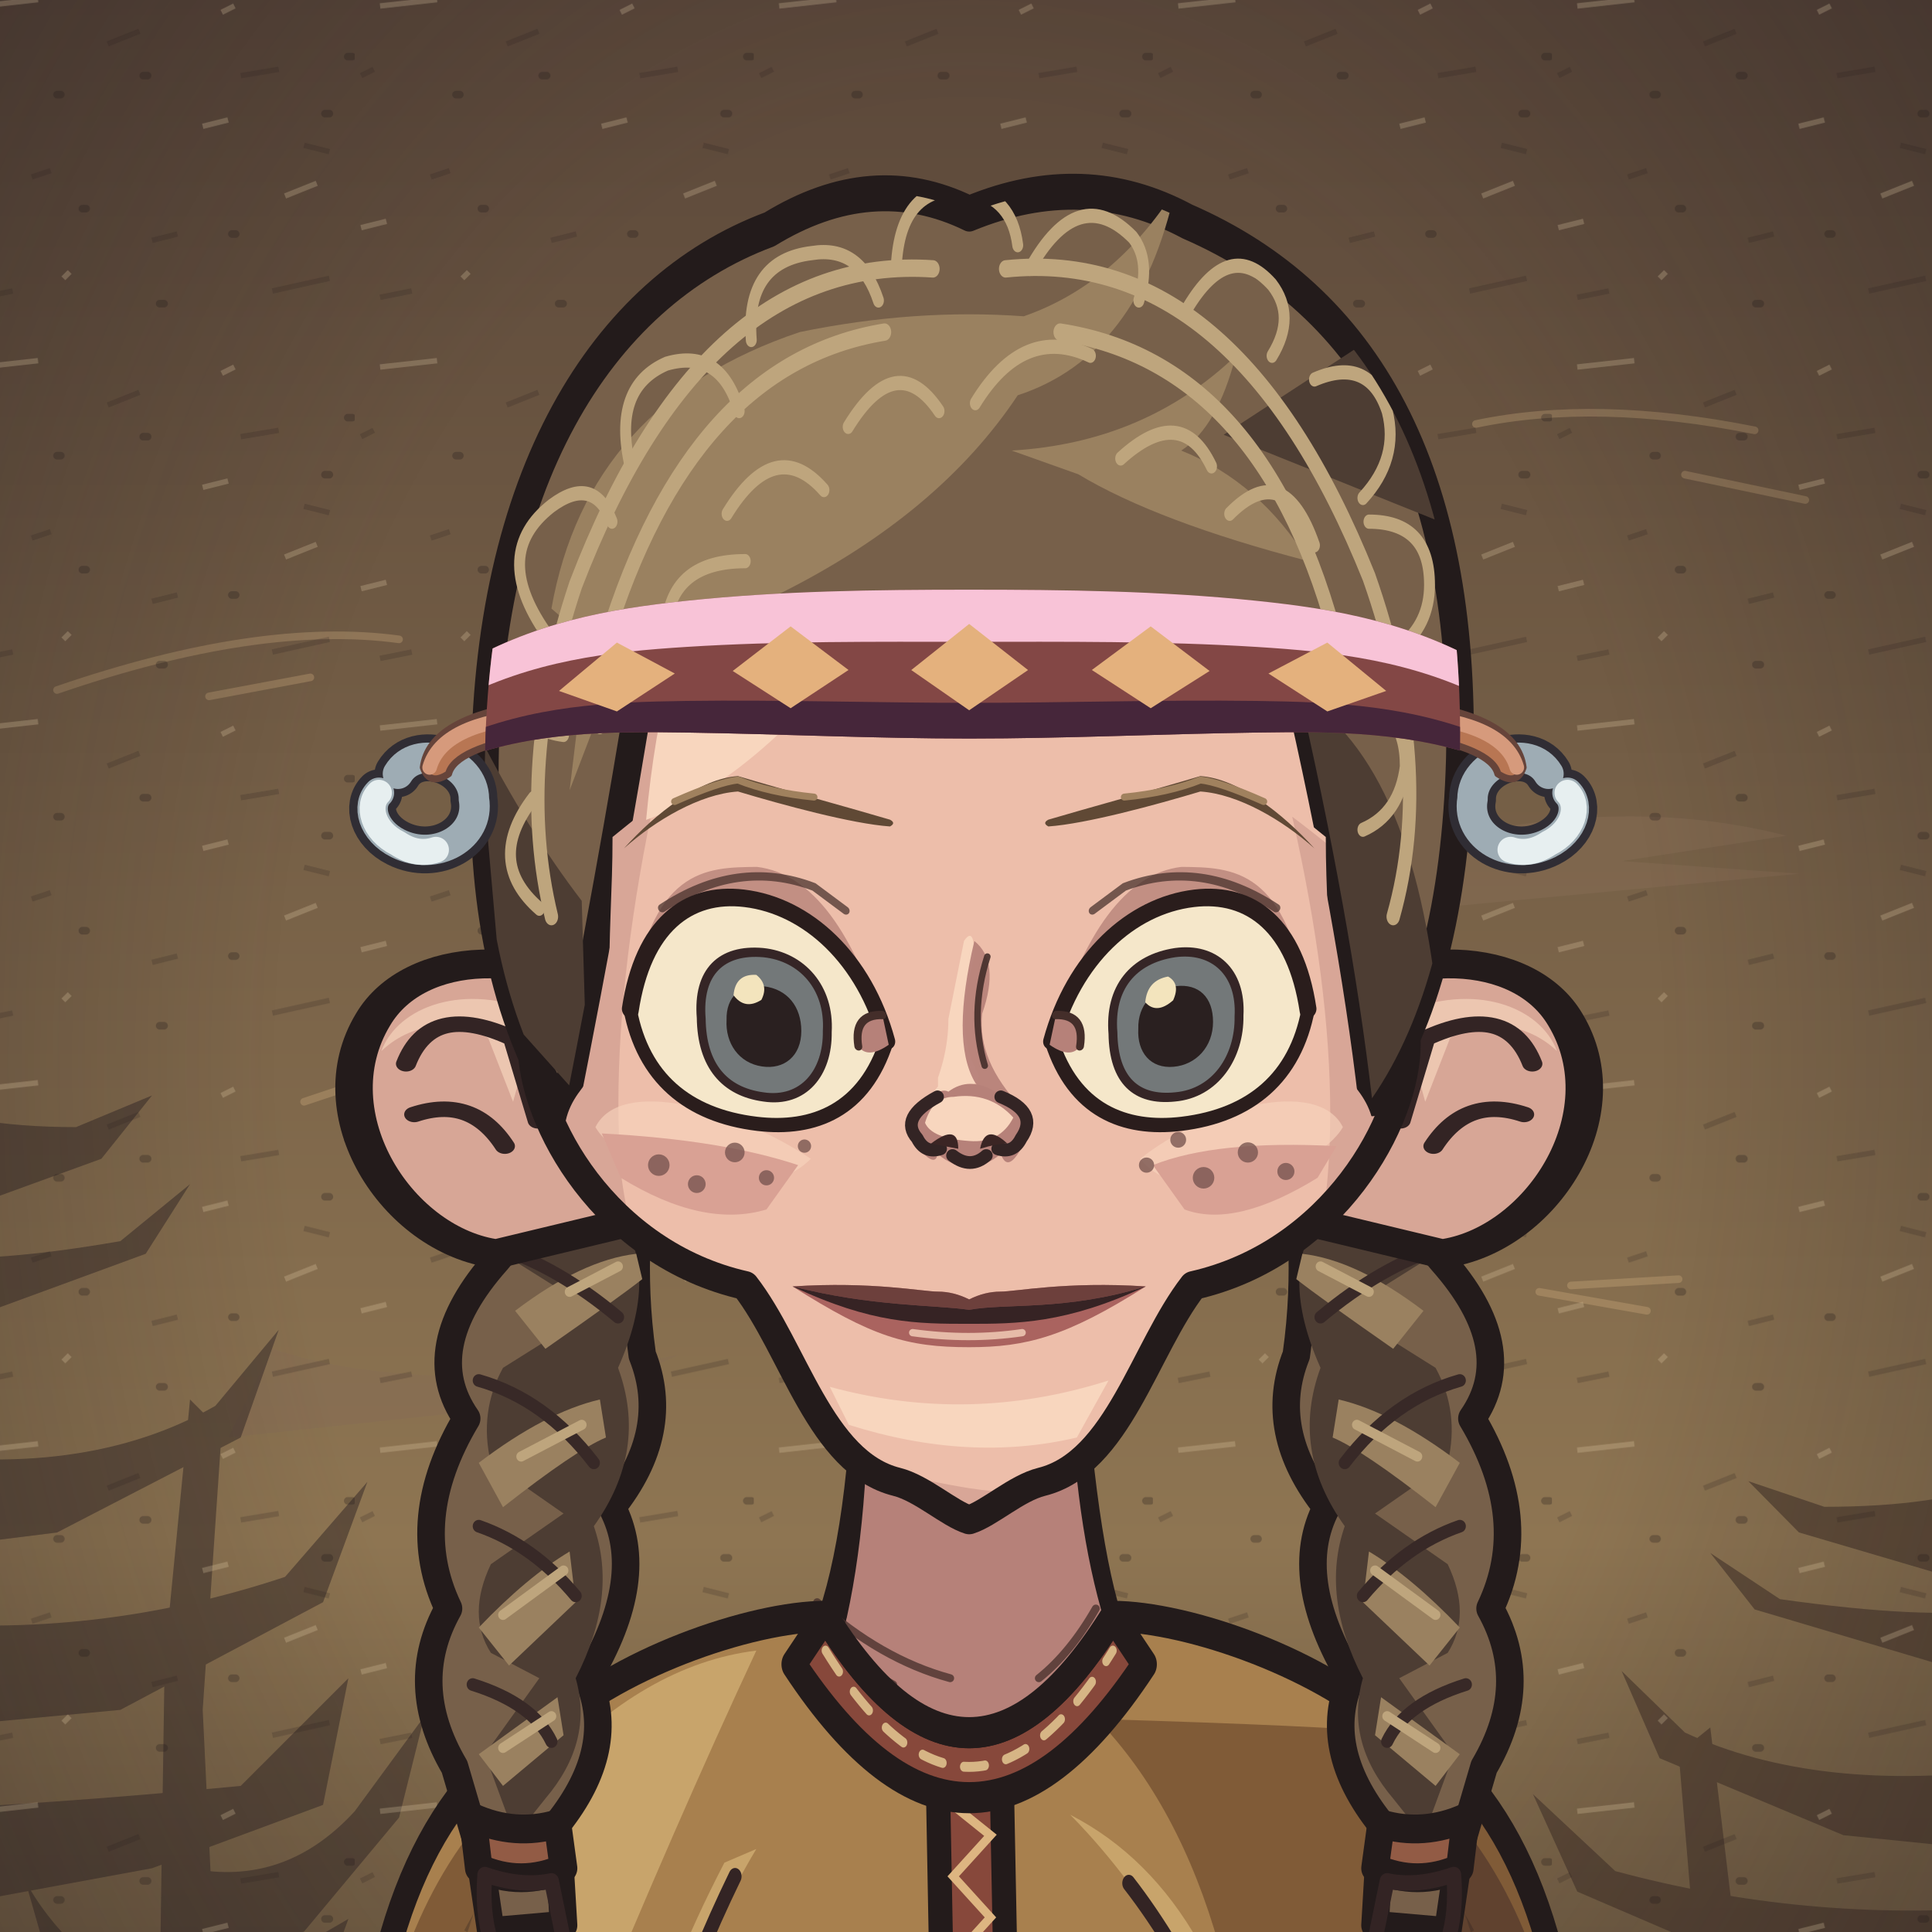
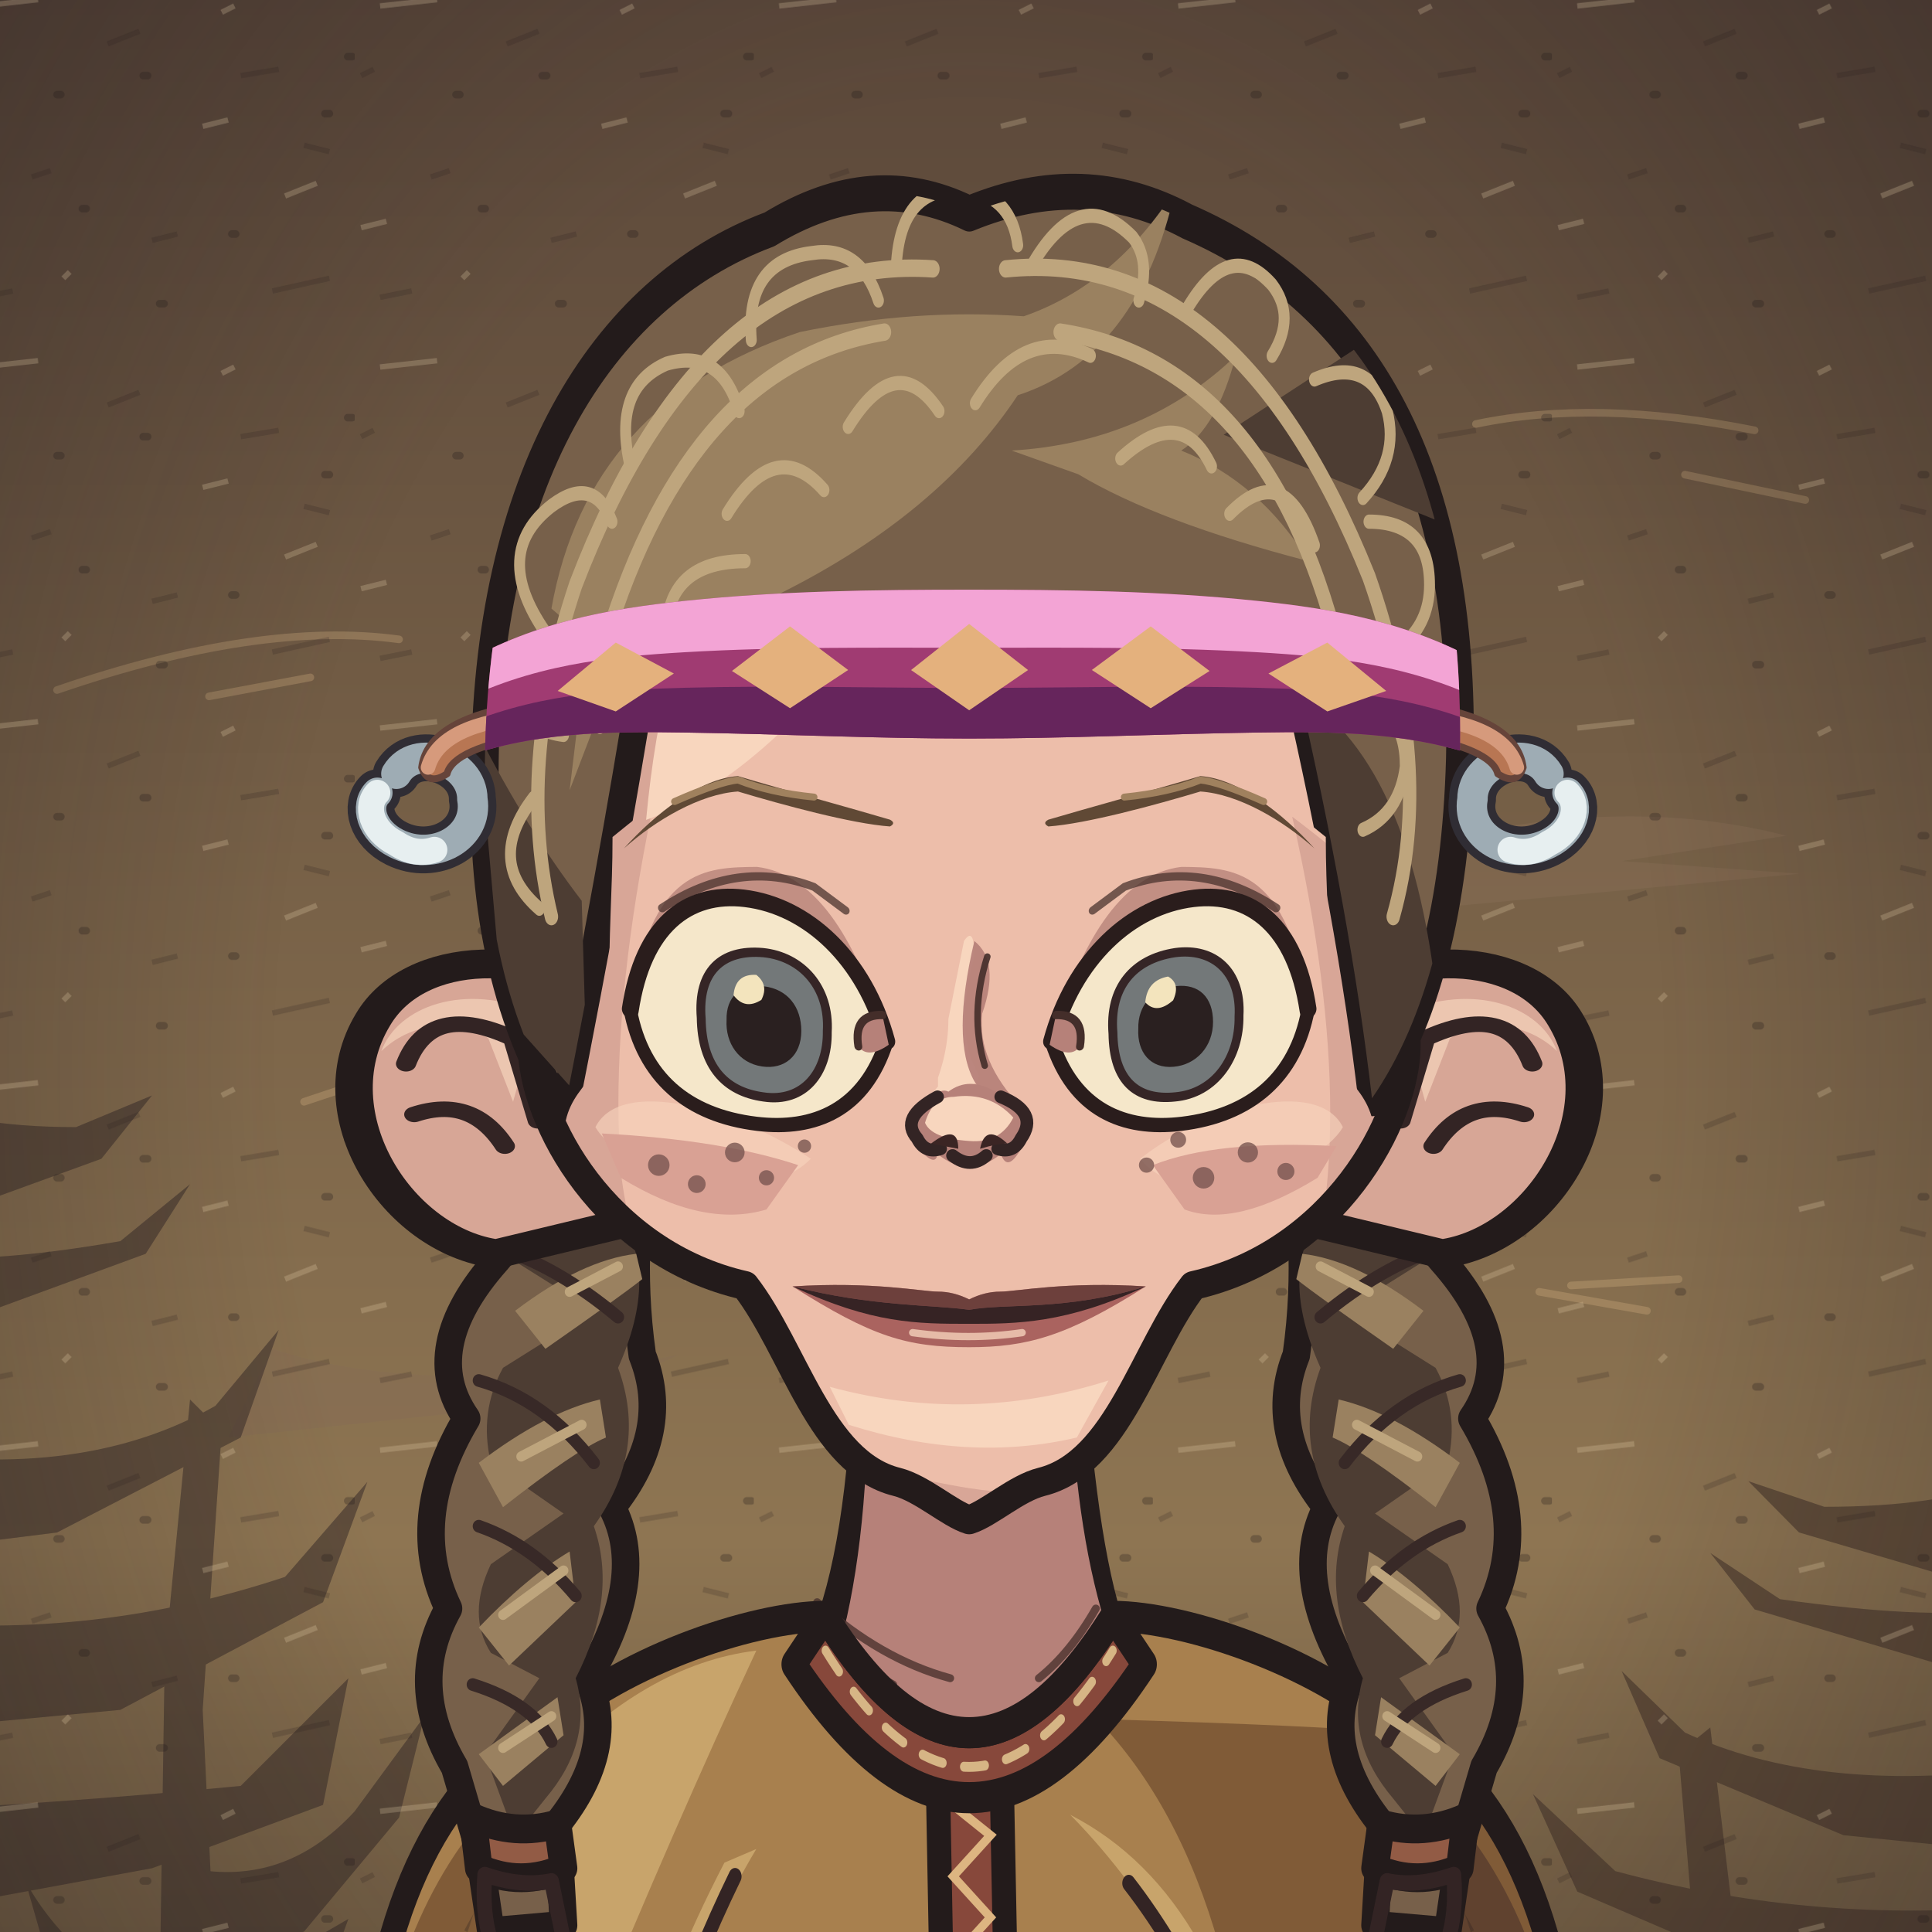
<svg xmlns="http://www.w3.org/2000/svg" xmlns:xlink="http://www.w3.org/1999/xlink" aria-labelledby="title" width="32" height="32" viewBox="7 8 305 305" role="img">
  <defs>
    <style>
      .edge {stroke:#231b1b;stroke-width:4.55;stroke-linecap:round;stroke-linejoin:round}
      .seam {fill:none;stroke:#332424;stroke-width:2.45;stroke-linecap:round;stroke-linejoin:round}
      .etch {fill:none;stroke:#442e2a;stroke-width:1.25;stroke-linecap:round}
      .hair-line {fill:none;stroke:#967661;stroke-width:1.45;stroke-linecap:round}
      .white {fill:#f5e7ca;stroke:#2a1d1c;stroke-width:2.65;stroke-linejoin:round}
      .label {fill:#efdfc1;font:600 20px Georgia,serif}
      .muted {fill:#b8aa96;font:13px 'Segoe UI',sans-serif}
      .section {fill:#dcbb8e;font:600 14px 'Segoe UI',sans-serif}
    </style>
    <linearGradient id="umber" x2="0" y2="1" gradientUnits="objectBoundingBox">
      <stop stop-color="#594639" />
      <stop offset=".56" stop-color="#8e7552" />
      <stop offset="1" stop-color="#3c3029" />
    </linearGradient>
    <linearGradient id="ash" x2="0" y2="1" gradientUnits="objectBoundingBox">
      <stop stop-color="#3b423d" />
      <stop offset=".56" stop-color="#7a7d67" />
      <stop offset="1" stop-color="#242b28" />
    </linearGradient>
    <linearGradient id="rose" x2="0" y2="1" gradientUnits="objectBoundingBox">
      <stop stop-color="#51404a" />
      <stop offset=".56" stop-color="#8a6972" />
      <stop offset="1" stop-color="#372c33" />
    </linearGradient>
    <pattern id="paper-grain" width="63" height="57" patternUnits="userSpaceOnUse">
      <path d="M1 16l2-1m21-4 5-2m16 7 6-1M12 32l3-1m16 11 4-1m20-14 4 1M4 51l5-1m41 0 9-2" fill="none" stroke="#231a1b" stroke-width=".85" opacity=".19" />
      <path d="M4 5l9-1m29 2 2-1M1 40l4-1m12 9 1-1m21-23 4-1m9 12 5-2" fill="none" stroke="#f0dbb5" stroke-width=".85" opacity=".23" />
      <path d="M16 19h.6m13-3h.7m28 6h.7m-39 15h.6m23 4h.6m-12 11h.7m29-39h.7" fill="none" stroke="#21191a" stroke-width="1.2" opacity=".28" stroke-linecap="round" />
    </pattern>
    <pattern id="ink-lines" width="7" height="9" patternUnits="userSpaceOnUse" patternTransform="rotate(28)">
      <path d="M1 -2V10m2.8-8 .6 6m1.9-1v5" stroke="#271d1d" stroke-width=".95" fill="none" opacity=".65" />
    </pattern>
    <radialGradient id="vignette" cx=".5" cy=".39" r=".72">
      <stop offset=".47" stop-color="#20191c" stop-opacity="0" />
      <stop offset="1" stop-color="#20191c" stop-opacity=".48" />
    </radialGradient>
    <g id="firs" fill="currentColor">
      <path d="M10 439Q15 379 12 300L9 220 15 146 15 54 19 80 21 147 28 230 25 326 29 439Z" />
      <path d="M17 169Q27 174 45 174L57 169 49 179 27 187 17 185                M18 194Q29 196 52 192L63 183 56 194 26 205 16 207                M15 225Q46 230 67 218L77 206 71 223 42 238 18 241                M17 252Q48 255 78 245L91 230 84 249 52 266 20 269                M14 282Q40 281 71 278L88 261 84 281 57 291 19 298                M19 312Q43 316 69 310L88 299 84 310 58 322 22 325" />
      <path d="M6 312 0 315V284L11 285M0 266 13 270V250L0 249M0 220 15 221 15 206 0 202                M0 180 16 181V167L0 165M0 141 15 150V138L0 133M0 112 17 127V118L0 104" />
      <path d="M64 440Q55 380 58 324L59 258 63 217 68 222 65 266 68 328 76 440Z                M63 291Q78 294 89 282L100 267 96 283 81 301 62 307                M63 323Q80 323 106 304L98 321 68 339                M63 316Q44 306 37 293L41 307 64 329Z" />
    </g>
    <g id="brambles" fill="none" stroke="currentColor" stroke-linecap="round" stroke-linejoin="round">
      <path stroke-width="3.8" d="M9 440Q13 401 21 380T26 333m-8 57Q39 375 43 352m-28 46Q6 377 0 376M41 440Q41 402 63 385m-20 44q26-6 39-30" />
      <path stroke-width="2" d="M23 364l14-13m-12 4-7-15m20 29 17-4m-15-1 1-11m13 49 2-17m2 14 18-5m-34 32q-12-10-17-10" />
    </g>
    <g id="night-scratches" fill="none" stroke="currentColor" stroke-width="1.2" stroke-linecap="round">
      <path d="M16 113q32-11 54-8m-30 9 16-3m184-40q19-4 44 1m-11 7 19 4                M24 335q33-3 68-16m-44 16 26-4m164-9q31 5 60-3m-39 8 38-3                M27 391q22-6 52-5m168 14q28-8 57-8m-40 11 24-4                M55 178l18-6m177 36 17 3m-12-4 17-1" />
    </g>
    <g id="shirt-setting">
      <rect width="320" height="440" fill="url(#umber)" />
      <path d="M50 217q24 8 64 1l-15 7-56 6m176-90q39-13 70-5l-26 4 28 2-64 6" fill="#856c54" opacity=".5" />
      <use xlink:href="#firs" style="color:#342827" opacity=".52" transform="translate(-26 8)" />
      <use xlink:href="#firs" style="color:#413128" opacity=".58" transform="translate(340 101) scale(-1 .81)" />
      <use xlink:href="#night-scratches" style="color:#dfbb87" opacity=".28" />
      <use xlink:href="#brambles" style="color:#291f22" opacity=".71" />
      <rect width="320" height="440" fill="url(#vignette)" />
      <rect width="320" height="440" fill="url(#paper-grain)" />
    </g>
    <g id="armor-setting">
      <rect width="320" height="440" fill="url(#ash)" />
      <path d="M42 173q49-4 68 3l-43 6 25 3-49 4m151 35q47 10 104-6l-26 14-62 8Z" fill="#707764" opacity=".48" />
      <use xlink:href="#firs" style="color:#27312c" opacity=".64" transform="translate(-36 30)" />
      <use xlink:href="#firs" style="color:#303833" opacity=".75" transform="translate(324 45) scale(-.86 1.03)" />
      <use xlink:href="#brambles" style="color:#252a27" opacity=".62" transform="translate(319 10) scale(-1 1)" />
      <use xlink:href="#night-scratches" style="color:#d8d8a9" opacity=".28" transform="translate(-2 21)" />
      <rect width="320" height="440" fill="url(#vignette)" />
      <rect width="320" height="440" fill="url(#paper-grain)" />
    </g>
    <g id="woman-setting">
      <rect width="320" height="440" fill="url(#rose)" />
      <path d="M44 235q40-4 76-1l-20 6-36 2 19 3-44 5m183-50q35 3 60-3l-24 9-31 2" fill="#775d65" opacity=".6" />
      <use xlink:href="#firs" style="color:#3b2b34" opacity=".58" transform="translate(-20 84) scale(.86 .91)" />
      <use xlink:href="#firs" style="color:#3d2e39" opacity=".68" transform="translate(327 54) scale(-.85 .98)" />
      <path d="M300 440q-2-82-6-173l-9-103 7-35 12 42 9 98 7 171Z                M294 195q-10-18-25-24l-15-1 13-4 11 2 18 15                M285 162q-13-22-34-27l-7 4 7-11 17 4 20 17                M303 242q-18-23-36-27l-13 3 15-9 11 2 21 15" fill="#3a2b33" opacity=".64" />
      <use xlink:href="#brambles" style="color:#2d2229" opacity=".8" transform="translate(12 6)" />
      <use xlink:href="#night-scratches" style="color:#e1b8a8" opacity=".28" transform="translate(0 7)" />
      <rect width="320" height="440" fill="url(#vignette)" />
      <rect width="320" height="440" fill="url(#paper-grain)" />
    </g>
    <pattern id="mail-rings" width="14" height="13" patternUnits="userSpaceOnUse" patternTransform="rotate(-7)">
      <path d="M-1 2q3-3 6 0 1 3-2 5Q0 8-1 5M6 2q3-3 6 0 1 3-2 5Q7 8 6 5M3 8q3-3 6 0 1 3-2 5-3 1-4-2M10 8q3-3 6 0" fill="none" stroke="#2d2c28" stroke-width="1.6" stroke-linecap="round" />
      <path d="M-.5 4q1.5-2 3-1m5 1q1.4-2 3-1M4 10q1.5-2 3-1m4 1q1.4-2 3-1" fill="none" stroke="#9a9b87" stroke-width="1.12" opacity=".78" stroke-linecap="round" />
    </pattern>
    <pattern id="armor-plates" width="47" height="24" patternUnits="userSpaceOnUse" patternTransform="translate(4 4) rotate(2)">
      <path d="M1 0l21 .7 1 18-3 3-17-1-1-4Zm24 1 19-1 2 15-3 7-19-2Z" fill="#85867a" stroke="#352e2a" stroke-width="1.75" stroke-linejoin="round" />
      <path d="M2 2l18 .2-.2 4L5 7 4 17Zm24 0 16-1 1 4-14 2-3 10Z" fill="#a9a58d" />
      <path d="M19 4l4 14-3 3-16-1 13-4Zm22 2 4 10-2 5-17-1 13-4Z" fill="#62655f" />
      <path d="M7 7l1-.5m6 12 3-2m16-7 5-1m-7 5 4-2" fill="none" stroke="#d0c0a0" stroke-width=".9" opacity=".76" />
      <path d="M6 12q2-2 2.7 1-1 2.2-2.7.5Zm12 1q1.8-2 2.4.6-1 2.6-2.5.8Zm11 1q1-2.2 2.8-1-.2 2.9-2.8 2.1Zm12-2q2.2-1.4 2.3.8-1 2.3-2.3.5Z" fill="#3c342d" />
    </pattern>
    <clipPath id="portrait-frame">
      <rect width="320" height="440" />
    </clipPath>
    <clipPath id="wardrobe-torso-mask">
      <path d="M133 273 C119 273 93 280 80 290 C77 305 86 322 84 346 C82 370 91 386 90 400 C89 415 86 431 81 445 H239 C234 431 231 415 230 400 C229 386 238 370 236 346 C234 322 243 305 240 290 C227 280 201 273 187 273 Q160 307 133 273Z" />
    </clipPath>
    <clipPath id="face-shape-clip">
      <path d="M 160 54 C 194 54 221 71 225 128 C 226 143 229 156 229 169 C 229 181 217.52 202 195.4 207 C 187.636 217 183.5 235 171.44 238 C 167.44 239 163.168 243 160 244 C 156.832 243 152.56 239 148.56 238 C 136.5 235 132.364 217 124.6 207 C 102.48 202 91 181 91 169 C 91 156 94 143 95 128 C 99 71 126 54 160 54 Z" />
    </clipPath>
    <clipPath id="face-features-eye-left">
      <path d="M-21 0 C-19 -13 -12 -19 -3 -19 C7 -19 16 -12 19.5 0 C16 11 8 15 -1 15 C-12 15 -19 10 -21 0Z" />
    </clipPath>
    <clipPath id="face-features-eye-right">
      <path d="M-21 0 C-19 -13 -12 -19 -3 -19 C7 -19 16 -12 19.5 0 C16 11 8 15 -1 15 C-12 15 -19 10 -21 0Z" />
    </clipPath>
    <clipPath id="face-features-nose-bridge">
      <path d="M154 144H167V179L172 185V187H149V185L154 179Z" />
    </clipPath>
    <mask id="hair-face-opening" maskUnits="userSpaceOnUse" x="0" y="0" width="320" height="440">
      <rect fill="white" x="0" y="0" width="320" height="440" />
      <g clip-path="url(#face-shape-clip)">
        <path d="M103.7 136.2C110.5 130.664 117.5 125.182 123.5 124.782C130.5 126.882 141.5 129.882 149 131.664Q160 139.664 171 131.664C178.5 129.882 189.5 126.882 196.5 124.782C202.5 125.182 209.5 130.664 216.3 136.2C216.3 145.2 216.9 149 216.9 166C216.9 175 224 175 224 184V300H96V184C96 175 103.1 175 103.1 166C103.1 149 103.7 145.2 103.7 136.2Z" fill="black" />
      </g>
    </mask>
    <clipPath id="hair-crown-clip">
      <path d="M93 176Q79 159 80 133C80 96 99 72 127 64Q144 56 160 62Q179 56 196 63C226 73 242 95 241 131Q240 159 226.5 174Q223 151 214 121Q196 108 177 119 Q157 126 141 115 Q123 108 106 121Q101 145 93 176Z" />
    </clipPath>
  </defs>
  <g clip-path="url(#portrait-frame)" transform="translate(0 3.935)" data-headband-card-shift="3.935">
    <use xlink:href="#shirt-setting" />
    <g data-part="neck">
      <g id="face-shape-neck">
        <path d="M 144 219 Q 143 249 137 263 Q 130 270 114 278 L 131 301 189 301 206 278 Q 190 270 183 263 Q 178 250 176 219 Z" fill="#e0b09f" class="edge" />
        <path d="M 144 224 176 224 Q 177 247 182 262 Q 178 275 160 277 Q 142 275 139 266 Q 144 249 144 224 Z" fill="#b68179" />
        <path d="M 136 257 q 10 9 21 12 m -16 -3 7 4 m 32 -12 q -4 7 -9 11" class="etch" opacity=".75" />
      </g>
    </g>
    <g data-part="wardrobe" transform="matrix(0.84 0 0 1.08 25.6 -35.6)">
      <path d="M91 284 C69 291 54 304 48 332 C38 362 37 415 50 445 H92 L109 336Z" fill="#a8804e" class="edge" />
      <path d="M49 337 Q56 308 80 294 Q63 326 64 351 L53 373 Q53 421 64 444 H50 Q35 397 49 337Z" fill="#805b37" />
      <path d="M48 354 Q59 326 68 315 Q59 342 62 359 L45 383Z" fill="url(#ink-lines)" opacity=".44" />
      <path d="M53 376 q10 -11 20 -14 m-18 27 16 -10 M52 414 q4 11 13 21" class="seam" />
      <path d="M54 354 l9 -17 m-9 24 9 -14 m-6 61 10 13" class="etch" />
      <g transform="translate(320 0) scale(-1 1)">
        <path d="M91 284 C69 291 54 304 48 332 C38 362 37 415 50 445 H92 L109 336Z" fill="#805b37" class="edge" />
        <path d="M49 337 Q56 308 80 294 Q63 326 64 351 L53 373 Q53 421 64 444 H50 Q35 397 49 337Z" fill="#60422f" />
        <path d="M48 354 Q59 326 68 315 Q59 342 62 359 L45 383Z" fill="url(#ink-lines)" opacity=".44" />
        <path d="M53 376 q10 -11 20 -14 m-18 27 16 -10 M52 414 q4 11 13 21" class="seam" />
        <path d="M54 354 l9 -17 m-9 24 9 -14 m-6 61 10 13" class="etch" />
      </g>
      <path d="M133 273 C119 273 93 280 80 290 C77 305 86 322 84 346 C82 370 91 386 90 400 C89 415 86 431 81 445 H239 C234 431 231 415 230 400 C229 386 238 370 236 346 C234 322 243 305 240 290 C227 280 201 273 187 273 Q160 307 133 273Z" fill="#a8804e" />
      <g data-part="torso" clip-path="url(#wardrobe-torso-mask)">
        <path d="M80 296 Q99 280 120 278 Q105 303 88 335Z" fill="#c8a46b" />
        <path d="M184 288 Q227 289 240 290 L257 444 H217 Q226 405 214 371 Q215 313 184 288Z" fill="#805b37" />
        <path d="M81 344 Q91 359 87 381 L72 402 L64 359Z" fill="#805b37" />
        <path d="M207 371 Q223 390 235 386 L234 416 L220 412Z" fill="url(#ink-lines)" opacity=".42" />
        <path d="M120 307 Q103 329 98 361 Q92 342 114 309Z M179 302 Q209 314 216 353 Q203 321 179 302Z" fill="#c8a46b" />
        <path d="M133 409 Q124 426 123 444 H113 Q119 423 133 409Z M174 412 Q184 426 192 445 H177Z" fill="#c8a46b" />
        <path d="M116 311 Q101 335 95 360 M190 312 Q207 329 225 367 M150 338 q-3 22 3 42 m11 -31 6 35 M129 421 l-7 24 m60 -28 8 27" class="seam" />
        <path d="M101 369 l-7 16 m12 -12 -6 12 M222 355 l6 19 m-11 -12 5 15 M143 367 l2 14 m65 44 4 13" class="etch" />
        <path d="M154 292h12l1 40-12 2Z" fill="#87483b" class="edge" />
        <path d="M156 300l8 5-7 6 7 6-7 6 7 5" fill="none" stroke="#ddb581" stroke-width="1.4" />
        <path d="M133 273 Q160 307 187 273 L193 280 Q160 319 127 280Z" fill="#87483b" class="edge" />
        <path d="M133 278 Q160 312 187 278" fill="none" stroke="#d6b585" stroke-width="1.45" stroke-dasharray="4 4" stroke-linecap="round" />
      </g>
      <path d="M133 273 C119 273 93 280 80 290 C77 305 86 322 84 346 C82 370 91 386 90 400 C89 415 86 431 81 445 H239 C234 431 231 415 230 400 C229 386 238 370 236 346 C234 322 243 305 240 290 C227 280 201 273 187 273 Q160 307 133 273Z" fill="none" class="edge" />
      <g data-part="belt" clip-path="url(#wardrobe-torso-mask)">
        <path d="M96 396 Q160 414 224 395 L223 413 Q160 430 97 414Z" fill="#574034" class="edge" />
        <path d="M99 400 Q160 417 221 399 L221 403 Q160 420 100 404Z" fill="#916649" />
        <path d="M101 410 Q160 426 219 409" fill="none" stroke="#bd9369" stroke-width="1.35" stroke-dasharray="3 3" stroke-linecap="round" />
        <path d="M149 402l24 -1 5 4-1 13-5 4-24 -1-5 -4v-11Z M151 407l-1 9 20 1 1 -11Z" fill="#c69657" fill-rule="evenodd" stroke="#372621" stroke-width="2.9" stroke-linejoin="round" />
        <path d="M156 412l16 -1m-25 -4 8 -2" fill="none" stroke="#e9b97b" stroke-width="2" stroke-linecap="round" />
      </g>
    </g>
    <g id="hair-braid" transform="matrix(0.956 0 0 1 7.059 0)">
      <g transform="translate(0 10)">
        <path d="M220 155C232 169 227 181 238 193Q251 207 243 218q10 16 3 30 7 12-1 25l-4 13-2 13-12-1 1-16q-10-12-5-23-10-16-4-27-10-12-5-24C218 181 208 169 220 155Z" fill="#77604a" class="edge" />
        <path d="M229 184Q235 188 237 192l-15 9 15 9q4 7 2 15l-12 8 12 8q4 8 0 14l-8 4 9 12-5 13-5-6q-8-9-5-19-7-13-3-24-9-12-4-25-7-15 0-24Z" fill="#4d3d33" />
        <path d="M215 192q9 1 20 9l-5 6q-12-8-16-11Zm6 23q9 2 20 10l-4 7q-12-9-17-11Zm5 24q7 4 15 12l-5 6-11-10Zm2 23 13 9-4 5-10-8Z" fill="#9a8160" />
        <path d="M218 202q10-8 20-11m-16 34q8-10 19-13m-16 34q7-8 16-11m-12 34q3-6 13-9" fill="none" stroke="#382927" stroke-width="2" stroke-linecap="round" stroke-linejoin="round" />
        <path d="M218 194l8 4m-2 21 10 5m-7 18 10 7m-8 16 8 5" fill="none" stroke="#bea57d" stroke-width="1.6" stroke-linecap="round" stroke-linejoin="round" />
        <path d="M228 282q7 2 14-1l-1 8q-7 3-14 0Z" fill="#925b45" class="edge" />
        <path d="M229 291q5 1 11-1 1 12-6 18l-4-5-4 2Z" fill="#4d3d33" class="seam" />
      </g>
      <g transform="translate(320 0) scale(-1 1)">
        <g transform="translate(0 10)">
          <path d="M220 155C232 169 227 181 238 193Q251 207 243 218q10 16 3 30 7 12-1 25l-4 13-2 13-12-1 1-16q-10-12-5-23-10-16-4-27-10-12-5-24C218 181 208 169 220 155Z" fill="#77604a" class="edge" />
          <path d="M229 184Q235 188 237 192l-15 9 15 9q4 7 2 15l-12 8 12 8q4 8 0 14l-8 4 9 12-5 13-5-6q-8-9-5-19-7-13-3-24-9-12-4-25-7-15 0-24Z" fill="#4d3d33" />
          <path d="M215 192q9 1 20 9l-5 6q-12-8-16-11Zm6 23q9 2 20 10l-4 7q-12-9-17-11Zm5 24q7 4 15 12l-5 6-11-10Zm2 23 13 9-4 5-10-8Z" fill="#9a8160" />
          <path d="M218 202q10-8 20-11m-16 34q8-10 19-13m-16 34q7-8 16-11m-12 34q3-6 13-9" fill="none" stroke="#382927" stroke-width="2" stroke-linecap="round" stroke-linejoin="round" />
          <path d="M218 194l8 4m-2 21 10 5m-7 18 10 7m-8 16 8 5" fill="none" stroke="#bea57d" stroke-width="1.6" stroke-linecap="round" stroke-linejoin="round" />
          <path d="M228 282q7 2 14-1l-1 8q-7 3-14 0Z" fill="#925b45" class="edge" />
          <path d="M229 291q5 1 11-1 1 12-6 18l-4-5-4 2Z" fill="#4d3d33" class="seam" />
        </g>
      </g>
    </g>
    <g id="face-shape">
      <g id="face-shape-ears">
        <g transform="translate(101 179) scale(-1.3 1)">
          <path d="M -4 -15 C 7 -26 22 -25 27 -14 C 34 1 24 21 12 23 L -4 18 Z" fill="#d7a696" class="edge" />
          <path d="M 7 -15 C 16 -20 24 -16 26 -9 C 22 -14 16 -14 13 -11 L 10 -1 Z" fill="#f8d6be" opacity=".66" />
          <path d="M 23 -7 Q 20 -17 10 -11 L 7 2 M 22 1 Q 15 -2 11 6" class="seam" />
        </g>
        <g transform="translate(219 179) scale(1.3 1)">
          <path d="M -4 -15 C 7 -26 22 -25 27 -14 C 34 1 24 21 12 23 L -4 18 Z" fill="#d7a696" class="edge" />
          <path d="M 7 -15 C 16 -20 24 -16 26 -9 C 22 -14 16 -14 13 -11 L 10 -1 Z" fill="#f8d6be" opacity=".66" />
          <path d="M 23 -7 Q 20 -17 10 -11 L 7 2 M 22 1 Q 15 -2 11 6" class="seam" />
        </g>
      </g>
      <path d="M 160 54 C 194 54 221 71 225 128 C 226 143 229 156 229 169 C 229 181 217.52 202 195.4 207 C 187.636 217 183.5 235 171.44 238 C 167.44 239 163.168 243 160 244 C 156.832 243 152.56 239 148.56 238 C 136.5 235 132.364 217 124.6 207 C 102.48 202 91 181 91 169 C 91 156 94 143 95 128 C 99 71 126 54 160 54 Z" fill="#edbeaa" />
      <g clip-path="url(#face-shape-clip)">
        <path d="M 70 141 Q 104 91 123 84 Q 102 148 105 189 Q 110 231 160 239 Q 192 244 211 214 Q 223 186 211 133 Q 235 151 250 174 L 250 265 70 265 Z" fill="#d8a697" />
        <path d="M 109 133.5 Q 114 80 142 79 Q 173 70 195 88 Q 174 79 152 93 Q 130 126 109 133.5 Z" fill="#f8d6be" />
        <g transform="translate(160 0) scale(-1 1)">
          <path d="M 25 187 C 37 179 55 174 59 182 C 55 189 34 196 25 187 Z" fill="#f8d6be" opacity=".605" />
          <path d="M 27 188 Q 39 184 58 183 L 55 190 Q 42 198 32 195 Z" fill="#d9a194" />
        </g>
        <g transform="translate(160 0) scale(1 1)">
          <path d="M 27 187 C 37 179 55 174 59 182 C 55 189 34 196 27 187 Z" fill="#f8d6be" opacity=".605" />
          <path d="M 29 188 Q 39 184 58 185 L 55 190 Q 42 198 34 195 Z" fill="#d9a194" />
        </g>
        <path d="M 92 183 Q 99 211 120 232 L 132 247 119 248 Q 98 234 85 212 Z M 229 184 Q 224 217 203 241 L 193 250 209 247 Q 230 233 240 211 Z" fill="url(#ink-lines)" opacity=".14" />
        <path d="M 138 223 Q 160 229 182 222 L 177 231 Q 160 235 141 229 Z" fill="#f8d6be" />
        <circle cx="111" cy="188" r="1.7" fill="#76534e" opacity=".78" />
        <circle cx="117" cy="191" r="1.4" fill="#76534e" opacity=".78" />
        <circle cx="123" cy="186" r="1.55" fill="#76534e" opacity=".78" />
        <circle cx="128" cy="190" r="1.2" fill="#76534e" opacity=".78" />
        <circle cx="134" cy="185" r="1.05" fill="#76534e" opacity=".78" />
        <circle cx="188" cy="188" r="1.2" fill="#76534e" opacity=".78" />
        <circle cx="193" cy="184" r="1.25" fill="#76534e" opacity=".78" />
        <circle cx="197" cy="190" r="1.7" fill="#76534e" opacity=".78" />
        <circle cx="204" cy="186" r="1.6" fill="#76534e" opacity=".78" />
        <circle cx="210" cy="189" r="1.35" fill="#76534e" opacity=".78" />
      </g>
      <path d="M 160 54 C 194 54 221 71 225 128 C 226 143 229 156 229 169 C 229 181 217.52 202 195.4 207 C 187.636 217 183.5 235 171.44 238 C 167.44 239 163.168 243 160 244 C 156.832 243 152.56 239 148.56 238 C 136.5 235 132.364 217 124.6 207 C 102.48 202 91 181 91 169 C 91 156 94 143 95 128 C 99 71 126 54 160 54 Z" fill="none" class="edge" />
    </g>
    <g clip-path="url(#face-shape-clip)">
      <g data-part="eyes">
        <g transform="matrix(1 0.12 0 1.04 127.5 166)">
          <path d="M-21 0 C-18 -22 -9 -23 -1 -24 Q12 -24 19.5 0Z" fill="#b68179" opacity=".78" />
          <path d="M-16 -16 Q-4 -25 8 -22 L13 -19" class="etch" opacity=".72" />
          <path d="M-21 0 C-19 -13 -12 -19 -3 -19 C7 -19 16 -12 19.5 0 C16 11 8 15 -1 15 C-12 15 -19 10 -21 0Z" class="white" style="stroke-width:2.15" />
          <g clip-path="url(#face-features-eye-left)">
            <g transform="translate(0 0) scale(1 1)">
              <path d="M-9.8 0 C-10.4 -7 -6.6 -10.9 0 -11.1 C6.1 -11.2 10.5 -7 10.1 -.3 C10.2 5.9 6.4 11 0 10.8 C-6.1 10.7 -9.7 7.2 -9.8 0Z" fill="#737879" stroke="#352526" stroke-width="1.4" />
              <path d="M-5.8 -.2C-5.9-3.8-3.5-6 .1-6 3.8-6 6-3.6 6 .1 6 3.9 3.3 6.3-.2 6.2-3.9 6.1-6 3.3-5.8-.2Z" fill="#2a2020" />
              <path d="M-4.7-4.1Q-4.4-7.4-1.1-7.6 .9-6.3-.3-3.9-2.9-2-4.7-4.1Z" fill="#f3e4bd" />
            </g>
          </g>
          <path d="M-21 0 C-19 -13 -12 -19 -3 -19 C7 -19 16 -12 19.5 0" fill="none" stroke="#2a1d1c" stroke-width="2.65" stroke-linecap="round" />
          <path d="M18.8 -3.8 Q14.2 -3.4 15 1.4 Q16.5 3.2 19.8 .6Z" fill="#b68179" />
          <path d="M18.8 -3.8 Q14.2 -3.4 15 1.4" class="etch" />
        </g>
        <g transform="matrix(-1 0.12 0 1.04 192.5 166)">
          <path d="M-21 0 C-18 -22 -9 -23 -1 -24 Q12 -24 19.5 0Z" fill="#b68179" opacity=".78" />
          <path d="M-16 -16 Q-4 -25 8 -22 L13 -19" class="etch" opacity=".72" />
          <path d="M-21 0 C-19 -13 -12 -19 -3 -19 C7 -19 16 -12 19.5 0 C16 11 8 15 -1 15 C-12 15 -19 10 -21 0Z" class="white" style="stroke-width:2.15" />
          <g clip-path="url(#face-features-eye-right)">
            <g transform="translate(0 0) scale(-1 1)">
              <path d="M-9.8 0 C-10.4 -7 -6.6 -10.9 0 -11.1 C6.1 -11.2 10.5 -7 10.1 -.3 C10.2 5.9 6.4 11 0 10.8 C-6.1 10.7 -9.7 7.2 -9.8 0Z" fill="#737879" stroke="#352526" stroke-width="1.4" />
              <path d="M-5.8 -.2C-5.9-3.8-3.5-6 .1-6 3.8-6 6-3.6 6 .1 6 3.9 3.3 6.3-.2 6.2-3.9 6.1-6 3.3-5.8-.2Z" fill="#2a2020" />
              <path d="M-4.7-4.1Q-4.4-7.4-1.1-7.6 .9-6.3-.3-3.9-2.9-2-4.7-4.1Z" fill="#f3e4bd" />
            </g>
          </g>
          <path d="M-21 0 C-19 -13 -12 -19 -3 -19 C7 -19 16 -12 19.5 0" fill="none" stroke="#2a1d1c" stroke-width="2.65" stroke-linecap="round" />
          <path d="M18.8 -3.8 Q14.2 -3.4 15 1.4 Q16.5 3.2 19.8 .6Z" fill="#b68179" />
          <path d="M18.8 -3.8 Q14.2 -3.4 15 1.4" class="etch" />
        </g>
      </g>
      <g data-part="brows">
        <g transform="matrix(1 0 0 1 127.5 135)">
          <path d="M-22 3 C-17 -2.536 -10 -8.018 -4 -8.418 C3 -6.318 14 -3.318 20 -1.536 Q21 -1 20 -0.464 C14 -0.882 3 -3.882 -4 -5.982 C-10 -5.582 -17 -1.464 -22 3Z" fill="#604935" />
          <path d="M-14 -4.4 Q-7 -7.5 -4 -7.8 Q1 -5.8 8 -5.1" fill="none" stroke="#a0815e" stroke-width="1.1" stroke-linecap="round" />
        </g>
        <g transform="matrix(-1 0 0 1 192.5 135)">
          <path d="M-22 3 C-17 -2.536 -10 -8.018 -4 -8.418 C3 -6.318 14 -3.318 20 -1.536 Q21 -1 20 -0.464 C14 -0.882 3 -3.882 -4 -5.982 C-10 -5.582 -17 -1.464 -22 3Z" fill="#604935" />
          <path d="M-14 -4.4 Q-7 -7.5 -4 -7.8 Q1 -5.8 8 -5.1" fill="none" stroke="#a0815e" stroke-width="1.1" stroke-linecap="round" />
        </g>
      </g>
      <g data-part="nose" transform="translate(160 160) scale(.82 .82) translate(-160 -160)">
        <g clip-path="url(#face-features-nose-bridge)">
          <path d="M159 151 Q161 148 161 154 Q157 169 162 177 L158 183 152 182 Q156 174 156 166Z" fill="#f8d6be" />
          <path d="M161 151 Q166 155 162.5 165 Q161.5 174 170 183 L167 187 161 178 Q156.5 170 161 151Z" fill="#b68179" opacity=".93" />
          <path d="M163.5 154 Q160 165 163 175" class="etch" opacity=".9" />
        </g>
        <path d="M156 180 Q160 177 165 180 C167 180 166.09 180 168.5 182 Q172.5 186 170.5 190 Q167.5 196 166.09 192 Q160 197 153.91 192 Q153.5 195 149.5 190 Q147.5 186 151.5 183 Q154 179 156 180Z" fill="#b68179" />
        <path d="M157 181 Q164 180 168.5 185 Q165.95 190 160 189.5 Q152.775 189 151.5 186 Q153 181 157 181Z" fill="#f8d6be" />
        <path d="M153.91 181 Q146.5 185 150.0 189 Q151.5 192 154.5 191 M166.09 181 Q173.5 184 170.0 189 Q168.5 192 165.5 191" class="seam" />
        <path d="M152.65 190 q5.25 -4 5.25 1 q-5.25 -1 -5.25 -1Z M162.1 191 q1 -5 5.25 -1 q-2 0 -5.25 1Z" fill="#3b2524" />
        <path d="M156.8 192.3 Q160.25 195 163.3 192.3" class="seam" />
      </g>
      <g data-part="mouth" transform="translate(160 160) scale(.82 .82) translate(-160 -160)">
        <path d="M126 217.5 C141.3 216.5 151 218.5 154 218.5 Q157 218.5 160 220.0 Q163 218.5 166 218.5 C169 218.5 178.7 216.5 194 217.5 C178.7 227.2 171 229.2 160 229.2 C148 229.2 141.3 227.2 126 217.5Z" fill="#aa635f" />
        <path d="M126 217.5 C141.3 216.5 151 218.5 154 218.5 Q157 218.5 160 220.0 Q163 218.5 166 218.5 C169 218.5 178.7 216.5 194 217.5 C178.7 222.25 167 220.7 160 222 C153 221 141.3 221.4 126 217.5Z" fill="#56322f" opacity=".72" />
        <path d="M126 217.5 C141.3 221.4 153 221 160 222 C167 220.7 178.7 222.25 194 217.5 C178.7 224.7 169 224.7 160 224.7 C150 224.7 141.3 224.7 126 217.5Z" fill="#362324" />
        <path d="M149.12 226.4 Q160 227.9 170.2 226.4" fill="none" stroke="#f8d6be" stroke-width="1.4" stroke-linecap="round" opacity=".76" />
      </g>
    </g>
    <g id="hair-front" data-hairline-y="115.019">
      <g mask="url(#hair-face-opening)">
        <g transform="matrix(0.956 0 0 1.247 7.059 -39.529)">
          <path d="M93 176Q79 159 80 133C80 96 99 72 127 64Q144 56 160 62Q179 56 196 63C226 73 242 95 241 131Q240 159 226.5 174Q223 151 214 121Q196 108 177 119 Q157 126 141 115 Q123 108 106 121Q101 145 93 176Z" fill="#77604a" class="edge" />
          <g clip-path="url(#hair-crown-clip)">
            <path d="M91 112q6-26 41-35 19-3 37-2 15-4 25-16-6 21-26 26-13 15-39 25l-28 11-7 14 3-19Zm76-20q22-1 37-12-3 9-9 12 13 4 21 14-25-5-38-11Z" fill="#9a8160" />
            <path d="M79 128q8 12 17 21l1 26-14-12Zm123-38 26-13 13 25Z M210 121q22 7 27 39l-11 21Z" fill="#4d3d33" />
            <path d="M154 69Q116 67 95 109Q85 132 91 151M146 77Q114 81 100 116 M166 69Q204 66 226 108Q237 132 230 151M175 77Q209 81 221 117" fill="none" stroke="#bea57d" stroke-width="2.2" stroke-linecap="round" stroke-linejoin="round" />
            <path d="M90 115q-9-10 1-16 7-4 10 2m3-7q-3-10 6-13 9-2 12 6m2-9q-1-10 10-11 8-1 11 6m3-5q1-10 12-9 7 1 8 7m2 3q8-11 17-4 3 3 1 8m8 1q7-9 14-3 4 4 0 9m7 3q9-3 12 4 2 6-4 11m1 3q10 0 10 8 0 5-5 8M93 128q-10-1-7-10m13 9q6-10 15-6m-4-7q1-8 13-8m-3-6q8-10 16-3m4-8q8-10 15-2m6-1q8-10 19-6m5 13q10-7 15 1m3 6q9-7 14 4m6 20q9 0 9 8-1 6-7 8M89 150q-9-6-1-14" fill="none" stroke="#bea57d" stroke-width="1.8" stroke-linecap="round" stroke-linejoin="round" />
          </g>
        </g>
      </g>
    </g>
    <g id="headgear-child_rus_browband">
      <g data-part="headband-attachments">
-         <g transform="translate(73.822 124.22) scale(-1 1)">
+         <g transform="translate(73.574 124.22) scale(-1 1)">
          <path d="M4 2 C1-3-8 0-8 6 C-9 12-2 16 4 13 C8 11 9 7 7 5" fill="none" stroke="#302d34" stroke-width="7.4" stroke-linecap="round" />
          <path d="M4 2 C1-3-8 0-8 6 C-9 12-2 16 4 13 C8 11 9 7 7 5" fill="none" stroke="#9eacb4" stroke-width="4.8" stroke-linecap="round" />
          <path d="M7 5 C9 7 8 11 4 13 Q1 15-2 14" fill="none" stroke="#e7eff0" stroke-width="4.1" stroke-linecap="round" />
-           <path d="M-17.618 -9.123 Q-1-7 0 1 Q-1 4-4 2 Q-5-2 -17.618 -4.123Z" fill="#b87653" stroke="#66443a" stroke-width="1.1" stroke-linejoin="round" />
-           <path d="M-17.618 -7.123 Q-3-6 -1 1" fill="none" stroke="#d69a7c" stroke-width="2.3" stroke-linecap="round" />
+           <path d="M-17.643 -9.123 Q-1-7 0 1 Q-1 4-4 2 Q-5-2 -17.643 -4.123Z" fill="#b87653" stroke="#66443a" stroke-width="1.1" stroke-linejoin="round" />
+           <path d="M-17.643 -7.123 Q-3-6 -1 1" fill="none" stroke="#d69a7c" stroke-width="2.3" stroke-linecap="round" />
        </g>
        <g transform="translate(247.455 124.22) scale(1 1)">
          <path d="M4 2 C1-3-8 0-8 6 C-9 12-2 16 4 13 C8 11 9 7 7 5" fill="none" stroke="#302d34" stroke-width="7.4" stroke-linecap="round" />
          <path d="M4 2 C1-3-8 0-8 6 C-9 12-2 16 4 13 C8 11 9 7 7 5" fill="none" stroke="#9eacb4" stroke-width="4.8" stroke-linecap="round" />
          <path d="M7 5 C9 7 8 11 4 13 Q1 15-2 14" fill="none" stroke="#e7eff0" stroke-width="4.1" stroke-linecap="round" />
          <path d="M-17.746 -9.123 Q-1-7 0 1 Q-1 4-4 2 Q-5-2 -17.746 -4.123Z" fill="#b87653" stroke="#66443a" stroke-width="1.1" stroke-linejoin="round" />
          <path d="M-17.746 -7.123 Q-3-6 -1 1" fill="none" stroke="#d69a7c" stroke-width="2.3" stroke-linecap="round" />
        </g>
      </g>
      <defs>
        <clipPath id="headband-silhouette">
          <path d="M 160 54 C 194 54 221 71 225 128 C 226 143 229 156 229 169 C 229 181 217.52 202 195.4 207 C 187.636 217 183.5 235 171.44 238 C 167.44 239 163.168 243 160 244 C 156.832 243 152.56 239 148.56 238 C 136.5 235 132.364 217 124.6 207 C 102.48 202 91 181 91 169 C 91 156 94 143 95 128 C 99 71 126 54 160 54 Z" transform="matrix(0.985 0 0 0.991 2.462 1.44)" />
          <path d="M93 176Q79 159 80 133C80 96 99 72 127 64Q144 56 160 62Q179 56 196 63C226 73 242 95 241 131Q240 159 226.5 174Q223 151 214 121Q196 108 177 119 Q157 126 141 115 Q123 108 106 121Q101 145 93 176Z" transform="matrix(0.956 0 0 1.247 7.059 -39.529)" />
        </clipPath>
      </defs>
-       <g clip-path="url(#headband-silhouette)" data-part="forehead-band" data-hairline-y="115.019" data-brow-y="125.982" data-center-y="108.909" data-headband-base="hair" data-temple-left="83.822" data-temple-right="237.455" data-temple-y="116.909" data-band-height="23.5">
-         <path d="M78.822 109.624C90.998 102.284 103.175 100.198 115.352 98.912C130.235 97.341 145.117 97.159 160 97.159C175.117 97.159 190.234 97.341 205.35 98.912C217.719 100.198 230.087 102.284 242.455 109.624L242.455 124.194C230.087 119.533 217.719 119.523 205.35 119.711C190.234 119.94 175.117 120.659 160 120.659C145.117 120.659 130.235 119.94 115.352 119.711C103.175 119.523 90.998 119.533 78.822 124.194Z" fill="#834745" />
-         <path d="M78.822 109.624C90.998 102.284 103.175 100.198 115.352 98.912C130.235 97.341 145.117 97.159 160 97.159C175.117 97.159 190.234 97.341 205.35 98.912C217.719 100.198 230.087 102.284 242.455 109.624L242.455 114.723C230.087 108.322 217.719 106.962 205.35 106.192C190.234 105.251 175.117 105.384 160 105.384C145.117 105.384 130.235 105.251 115.352 106.192C103.175 106.962 90.998 108.322 78.822 114.723Z" fill="#f8c3d7" />
-         <path d="M78.822 120.697C90.998 115.394 103.175 114.885 115.352 114.719C130.235 114.516 145.117 115.019 160 115.019C175.117 115.019 190.234 114.516 205.35 114.719C217.719 114.885 230.087 115.394 242.455 120.697L242.455 124.194C230.087 119.533 217.719 119.523 205.35 119.711C190.234 119.94 175.117 120.659 160 120.659C145.117 120.659 130.235 119.94 115.352 119.711C103.175 119.523 90.998 119.533 78.822 124.194Z" fill="#46263a" />
-         <polygon points="95.248,113.14 104.39,105.507 113.531,110.392 104.39,116.377" fill="#e4b17d" />
-         <polygon points="122.673,109.989 131.814,102.949 140.955,109.834 131.814,115.87" fill="#e4b17d" />
-         <polygon points="150.859,109.844 160,102.564 169.295,109.844 160,116.194" fill="#e4b17d" />
+       <g clip-path="url(#headband-silhouette)" data-part="forehead-band" data-hairline-y="115.019" data-brow-y="125.982" data-center-y="108.909" data-headband-base="hair" data-temple-left="83.574" data-temple-right="237.455" data-temple-y="116.909" data-band-height="23.5">
+         <path d="M78.574 109.624C90.788 102.284 103.002 100.198 115.216 98.912C130.144 97.341 145.072 97.159 160 97.159C175.117 97.159 190.234 97.341 205.35 98.912C217.719 100.198 230.087 102.284 242.455 109.624L242.455 124.194C230.087 119.533 217.719 119.523 205.35 119.711C190.234 119.94 175.117 120.659 160 120.659C145.072 120.659 130.144 119.94 115.216 119.711C103.002 119.523 90.788 119.533 78.574 124.194Z" fill="#a03b72" />
+         <path d="M78.574 109.624C90.788 102.284 103.002 100.198 115.216 98.912C130.144 97.341 145.072 97.159 160 97.159C175.117 97.159 190.234 97.341 205.35 98.912C217.719 100.198 230.087 102.284 242.455 109.624L242.455 115.306C230.087 109.012 217.719 107.735 205.35 107.024C190.234 106.155 175.117 106.324 160 106.324C145.072 106.324 130.144 106.155 115.216 107.024C103.002 107.735 90.788 109.012 78.574 115.306Z" fill="#f3a4d5" />
+         <path d="M78.574 119.24C90.788 113.669 103.002 112.953 115.216 112.639C130.144 112.256 145.072 112.669 160 112.669C175.117 112.669 190.234 112.256 205.35 112.639C217.719 112.953 230.087 113.669 242.455 119.24L242.455 124.194C230.087 119.533 217.719 119.523 205.35 119.711C190.234 119.94 175.117 120.659 160 120.659C145.072 120.659 130.144 119.94 115.216 119.711C103.002 119.523 90.788 119.533 78.574 124.194Z" fill="#66255c" />
+         <polygon points="95.038,113.14 104.209,105.507 113.38,110.392 104.209,116.377" fill="#e4b17d" />
+         <polygon points="122.551,109.989 131.722,102.949 140.894,109.834 131.722,115.87" fill="#e4b17d" />
+         <polygon points="150.829,109.844 160,102.564 169.295,109.844 160,116.194" fill="#e4b17d" />
        <polygon points="179.364,109.834 188.658,102.949 197.953,109.989 188.658,115.87" fill="#e4b17d" />
        <polygon points="207.248,110.392 216.542,105.507 225.837,113.14 216.542,116.377" fill="#e4b17d" />
      </g>
    </g>
  </g>
</svg>
